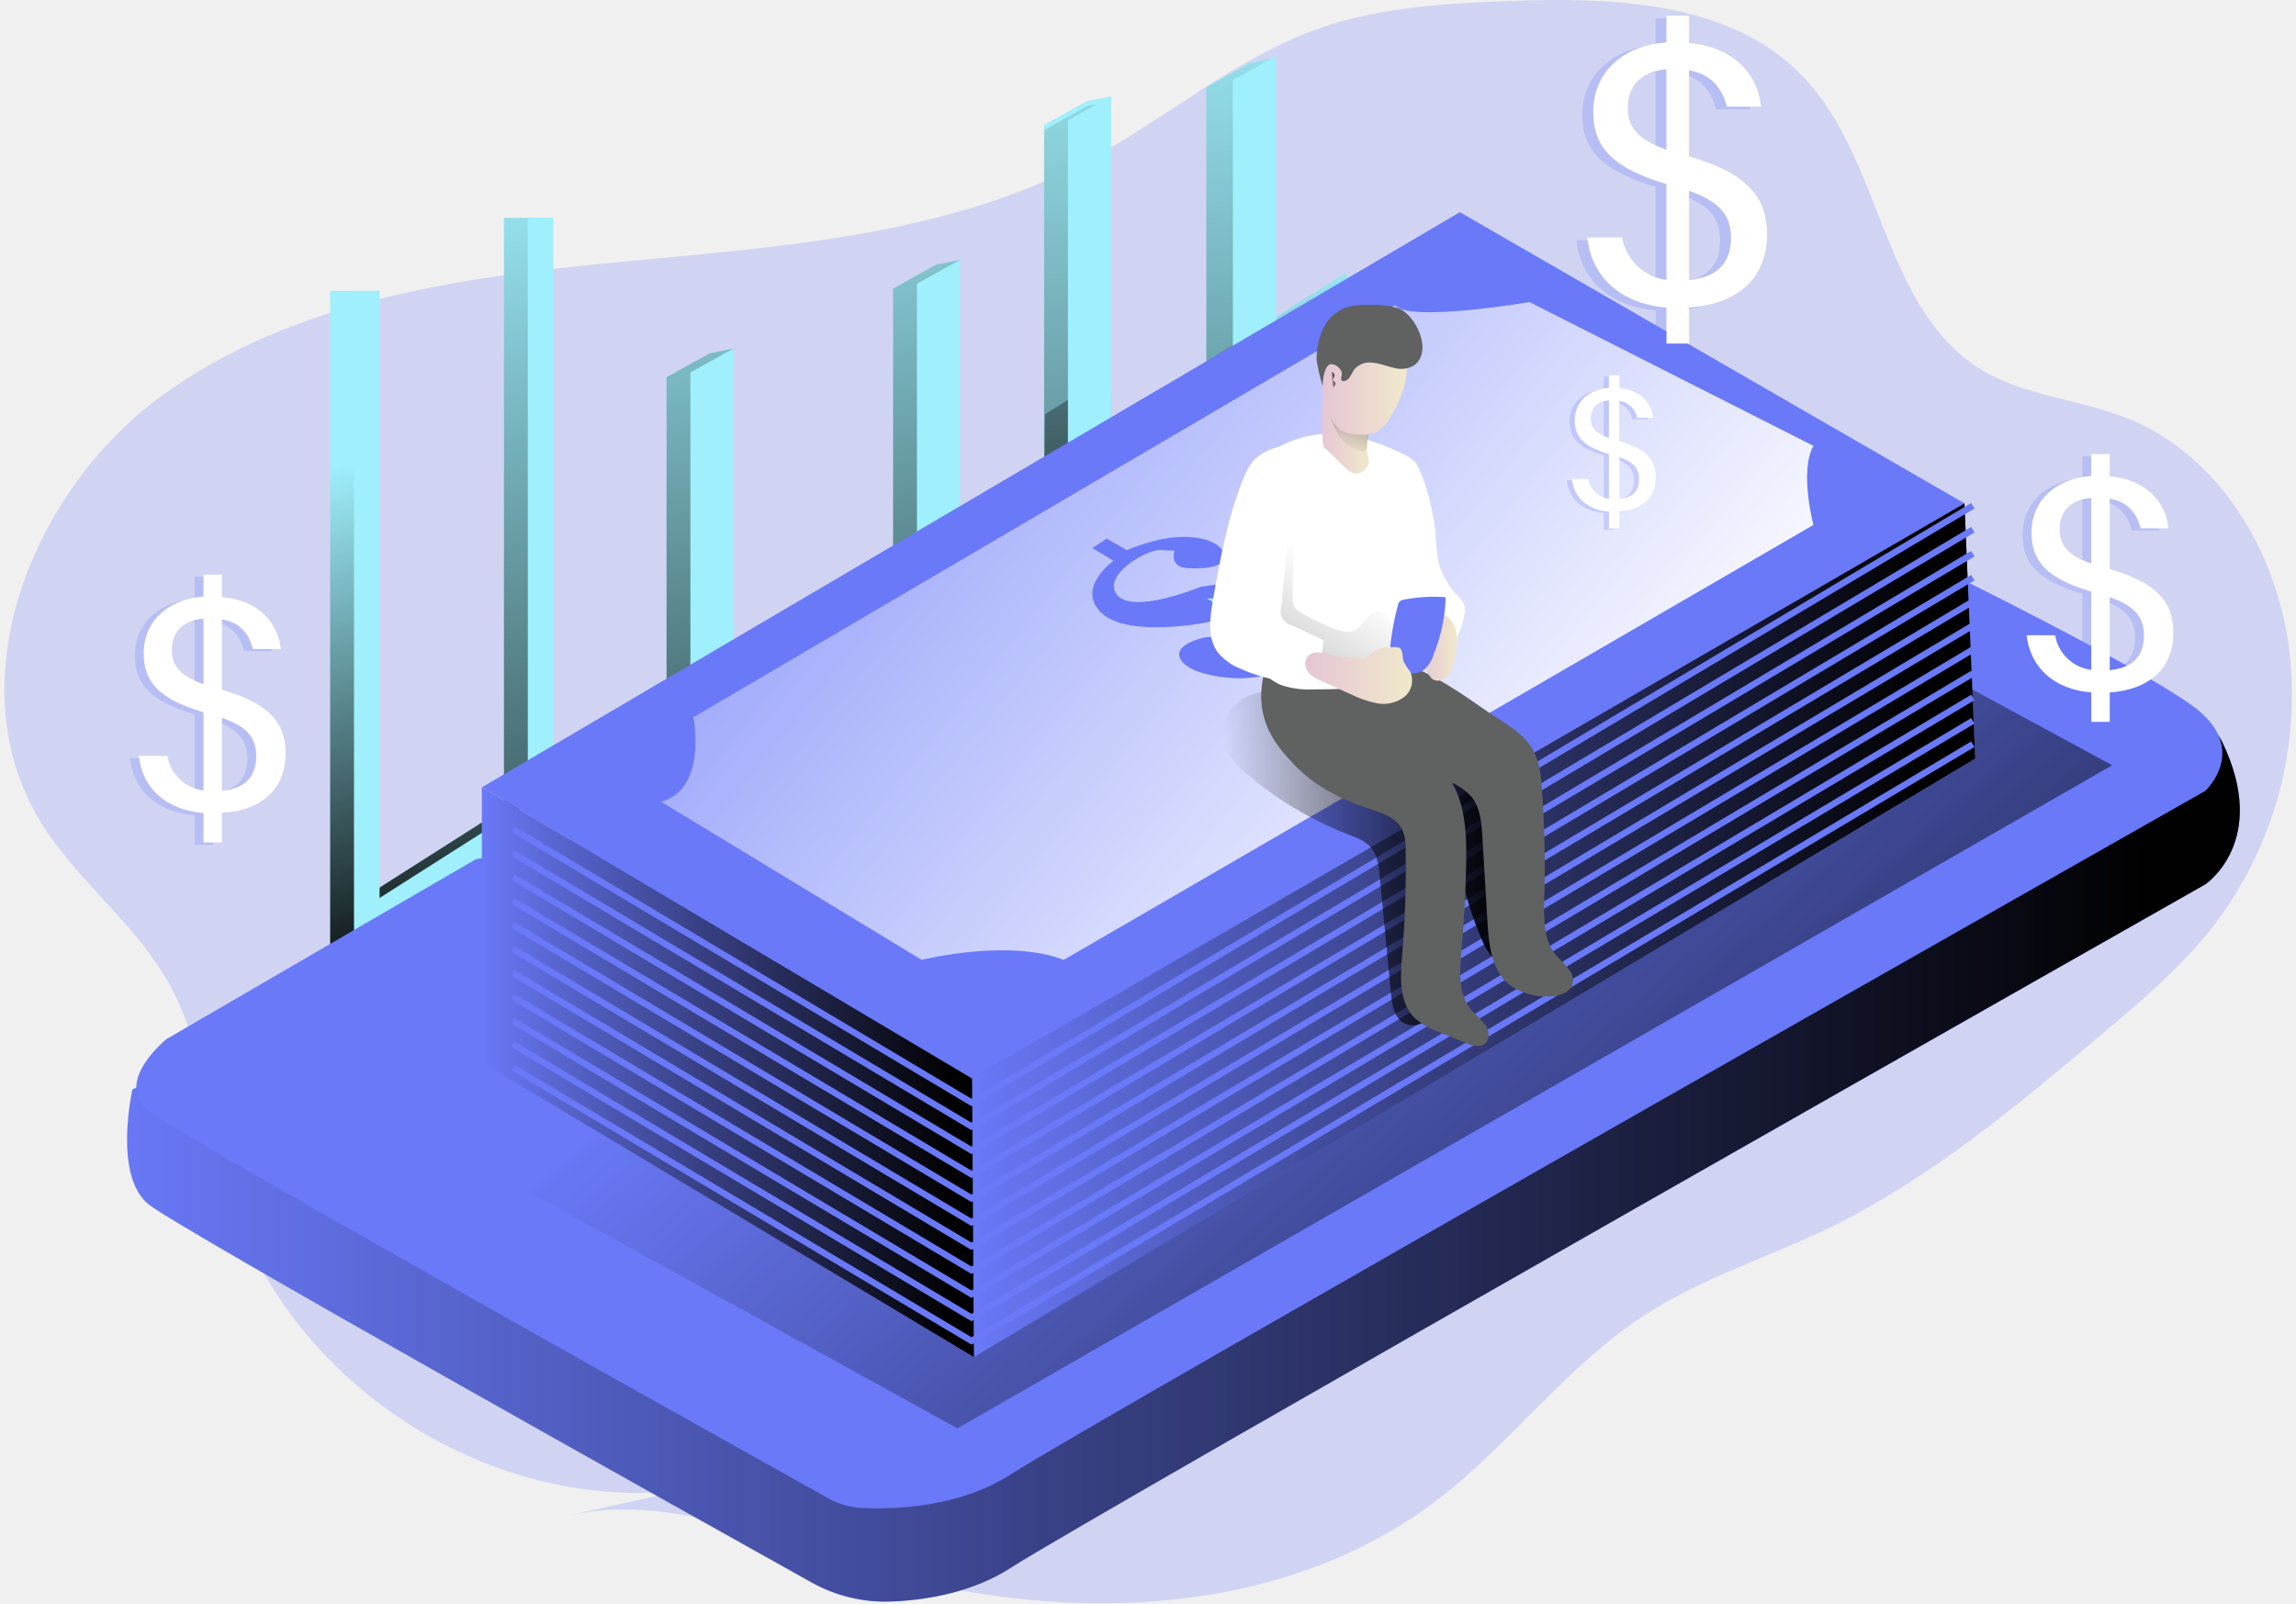
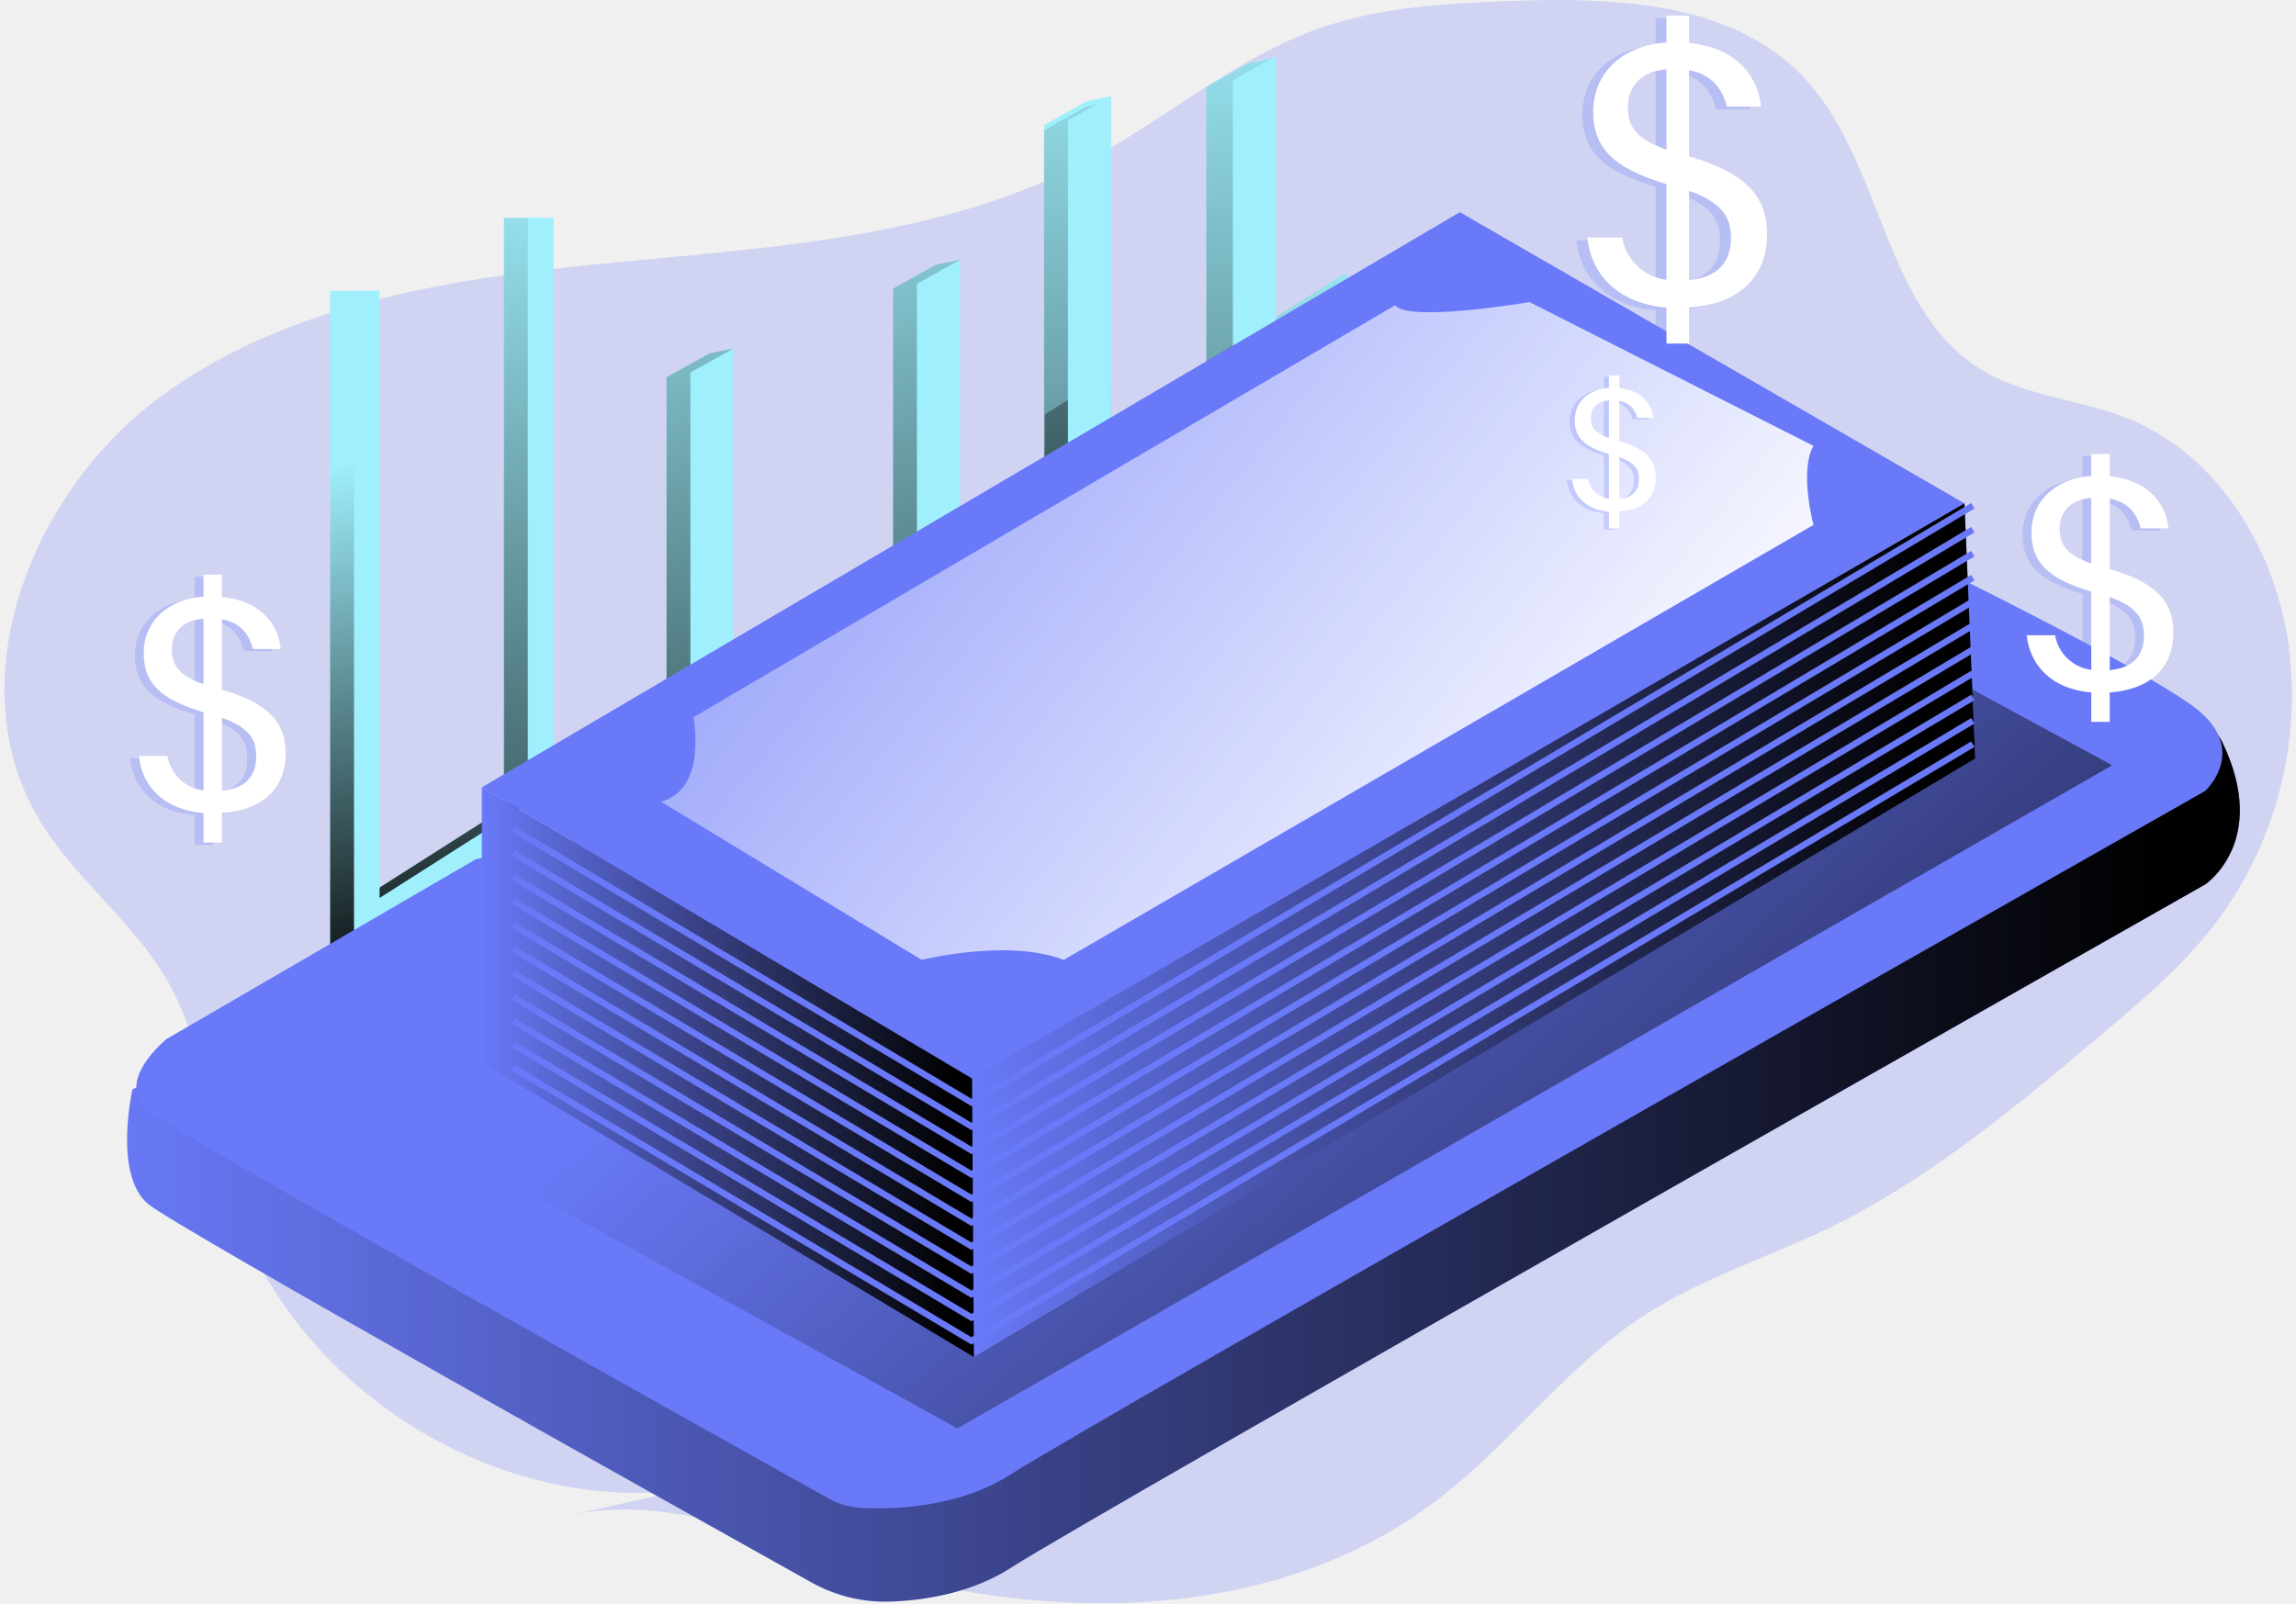
<svg xmlns="http://www.w3.org/2000/svg" width="498" height="348" viewBox="0 0 498 348">
  <defs>
    <linearGradient id="prefix__a" x1="48.929%" x2="54.786%" y1="-3.583%" y2="286.033%">
      <stop offset="0%" stop-color="#010101" stop-opacity="0" />
      <stop offset="95%" stop-color="#010101" />
    </linearGradient>
    <linearGradient id="prefix__b" x1="48.919%" x2="54.763%" y1="-3.581%" y2="285.937%">
      <stop offset="0%" stop-color="#010101" stop-opacity="0" />
      <stop offset="95%" stop-color="#010101" />
    </linearGradient>
    <linearGradient id="prefix__c" x1="38.886%" x2="63.772%" y1="15.965%" y2="93.72%">
      <stop offset="0%" stop-color="#010101" stop-opacity="0" />
      <stop offset="95%" stop-color="#010101" />
    </linearGradient>
    <linearGradient id="prefix__d" x1="45.418%" x2="58.516%" y1="-67.609%" y2="268.585%">
      <stop offset="0%" stop-color="#010101" stop-opacity="0" />
      <stop offset="95%" stop-color="#010101" />
    </linearGradient>
    <linearGradient id="prefix__e" x1="44.755%" x2="62.355%" y1="-66.132%" y2="323.59%">
      <stop offset="0%" stop-color="#010101" stop-opacity="0" />
      <stop offset="95%" stop-color="#010101" />
    </linearGradient>
    <linearGradient id="prefix__f" x1=".904%" x2="148.398%" y1="-420.291%" y2="992.579%">
      <stop offset="0%" stop-color="#010101" stop-opacity="0" />
      <stop offset="95%" stop-color="#010101" />
    </linearGradient>
    <linearGradient id="prefix__g" x1="47.279%" x2="59.828%" y1="-21.371%" y2="307.724%">
      <stop offset="0%" stop-color="#010101" stop-opacity="0" />
      <stop offset="95%" stop-color="#010101" />
    </linearGradient>
    <linearGradient id="prefix__h" x1="49.436%" x2="51.252%" y1="-12.913%" y2="189.714%">
      <stop offset="0%" stop-color="#010101" stop-opacity="0" />
      <stop offset="95%" stop-color="#010101" />
    </linearGradient>
    <linearGradient id="prefix__i" x1="48.918%" x2="54.768%" y1="-3.634%" y2="286.033%">
      <stop offset="0%" stop-color="#010101" stop-opacity="0" />
      <stop offset="95%" stop-color="#010101" />
    </linearGradient>
    <linearGradient id="prefix__j" x1="-.001%" x2="99.998%" y1="49.987%" y2="49.987%">
      <stop offset="0%" stop-color="#010101" stop-opacity="0" />
      <stop offset="95%" stop-color="#010101" />
    </linearGradient>
    <linearGradient id="prefix__k" x1="29.379%" x2="135.125%" y1="37.27%" y2="86.049%">
      <stop offset="0%" stop-color="#010101" stop-opacity="0" />
      <stop offset="95%" stop-color="#010101" />
    </linearGradient>
    <linearGradient id="prefix__l" x1="-32.172%" x2="100.12%" y1="11.725%" y2="72.77%">
      <stop offset="0%" stop-color="#FFF" stop-opacity="0" />
      <stop offset="95%" stop-color="#FFF" />
    </linearGradient>
    <linearGradient id="prefix__m" x1="0%" x2="100%" y1="50%" y2="50%">
      <stop offset="0%" stop-color="#010101" stop-opacity="0" />
      <stop offset="95%" stop-color="#010101" />
    </linearGradient>
    <linearGradient id="prefix__n" x1="0%" x2="100%" y1="50%" y2="50%">
      <stop offset="0%" stop-color="#010101" stop-opacity="0" />
      <stop offset="95%" stop-color="#010101" />
    </linearGradient>
-     <linearGradient id="prefix__o" x1="-.009%" x2="100.008%" y1="49.997%" y2="49.997%">
-       <stop offset="0%" stop-color="#010101" stop-opacity="0" />
-       <stop offset="95%" stop-color="#010101" />
-     </linearGradient>
-     <linearGradient id="prefix__p" x1="56.188%" x2="-114.964%" y1="43.203%" y2="343.273%">
-       <stop offset="0%" stop-color="#010101" stop-opacity="0" />
-       <stop offset="95%" stop-color="#010101" />
-     </linearGradient>
-     <linearGradient id="prefix__q" x1=".05%" x2="100%" y1="49.863%" y2="49.863%">
-       <stop offset="0%" stop-color="#E5C6D6" />
-       <stop offset="42%" stop-color="#EAD4D0" />
-       <stop offset="100%" stop-color="#F0E9CB" />
-     </linearGradient>
-     <linearGradient id="prefix__r" x1="-.01%" x2="100.181%" y1="49.946%" y2="49.946%">
-       <stop offset="0%" stop-color="#E5C6D6" />
-       <stop offset="42%" stop-color="#EAD4D0" />
-       <stop offset="100%" stop-color="#F0E9CB" />
-     </linearGradient>
-     <linearGradient id="prefix__s" x1="29.108%" x2="135.834%" y1="90.289%" y2="-149.137%">
-       <stop offset="0%" stop-color="#010101" stop-opacity="0" />
-       <stop offset="95%" stop-color="#010101" />
-     </linearGradient>
-     <linearGradient id="prefix__t" x1=".007%" x2="100.137%" y1="49.958%" y2="49.958%">
-       <stop offset="0%" stop-color="#E5C6D6" />
-       <stop offset="42%" stop-color="#EAD4D0" />
-       <stop offset="100%" stop-color="#F0E9CB" />
-     </linearGradient>
-     <linearGradient id="prefix__u" x1=".009%" x2="100.129%" y1="49.806%" y2="49.806%">
-       <stop offset="0%" stop-color="#E5C6D6" />
-       <stop offset="42%" stop-color="#EAD4D0" />
-       <stop offset="100%" stop-color="#F0E9CB" />
-     </linearGradient>
-     <linearGradient id="prefix__v" x1="44.596%" x2="103.985%" y1="51.397%" y2="37.43%">
-       <stop offset="0%" stop-color="#010101" stop-opacity="0" />
-       <stop offset="95%" stop-color="#010101" />
-     </linearGradient>
  </defs>
-   <g fill="none" fill-rule="evenodd">
-     <path fill="#6979F8" fill-rule="nonzero" d="M147.789 323.359c-41.683 4.847-84.945-23.129-97.557-63.202-4.934-15.704-5.7-32.959-13.852-47.237-7.386-12.99-20.143-22.218-27.83-35.023-18.01-29.982-1.842-71.19 26.328-91.876 28.17-20.686 64.569-25.843 99.388-29.168 34.82-3.325 70.947-5.622 101.783-22.082 17.041-9.102 31.989-22.295 50.232-28.664 13.077-4.566 27.142-5.36 40.984-5.884 22.616-.853 48.052 0 63.716 16.305 17.449 18.146 17.207 50.338 38.59 63.57 9.646 5.962 21.646 6.505 32.145 10.78 19.61 7.977 31.988 28.644 34.76 49.64 2.698 21.484-3.181 43.165-16.362 60.343-7.028 9.054-15.878 16.48-24.65 23.885-18.419 15.51-37.108 31.165-58.783 41.682-13.29 6.437-27.627 10.867-40.005 18.922-16.819 10.925-28.916 27.83-44.891 40.045-34.635 26.444-83.365 27.142-125.048 14.424-20.608-6.282-41.779-15.607-62.853-11.148" opacity=".24" />
-     <path fill="url(#prefix__a)" fill-rule="nonzero" d="M238.414 83.627L229.224 89.365 229.137 102.296 238.375 95.569z" />
-     <path fill="#9FEFFC" fill-rule="nonzero" d="M71.607 205.95L71.607 63.125 77.151 63.125 77.151 195.859 291.787 59.228 294.763 63.9z" />
-     <path fill="#9FEFFC" fill-rule="nonzero" d="M153.934 148.913L144.57 154.109 144.57 81.843 153.934 76.647 159.101 75.61zM203.061 118.882L193.707 124.088 193.707 62.601 203.061 57.405 208.238 56.368z" />
-     <path fill="url(#prefix__b)" fill-rule="nonzero" d="M235.826 84.14L226.646 89.879 226.559 102.82 235.787 96.093z" />
-     <path fill="#9FEFFC" fill-rule="nonzero" d="M235.816 95.879L226.462 101.085 226.462 27.123 235.816 21.917 240.992 20.89zM271.004 87.601L261.649 92.797 261.649 18.844 271.004 13.639 276.18 12.611zM109.305 47.266H114.85V177.509H109.305z" />
-     <path fill="url(#prefix__c)" fill-rule="nonzero" d="M71.607 205.95L71.607 63.125 77.151 63.125 77.151 195.859 291.787 59.228 294.763 63.9z" />
-     <path fill="url(#prefix__d)" fill-rule="nonzero" d="M153.934 148.913L144.57 154.109 144.57 81.843 153.934 76.647 159.101 75.61z" />
-     <path fill="url(#prefix__e)" fill-rule="nonzero" d="M203.061 118.882L193.707 124.088 193.707 62.601 203.061 57.405 208.238 56.368z" />
-     <path fill="url(#prefix__f)" fill-rule="nonzero" d="M235.826 84.14L226.646 89.879 226.559 102.82 235.787 96.093z" />
-     <path fill="url(#prefix__g)" fill-rule="nonzero" d="M235.816 97.004L226.462 102.2 226.462 28.237 235.816 23.042 240.992 22.004zM271.004 87.688L261.649 92.884 261.649 18.922 271.004 13.726 276.18 12.689z" />
-     <path fill="#9FEFFC" fill-rule="nonzero" d="M276.762 73.652L267.407 78.848 267.407 17.371 276.762 12.175z" />
-     <path fill="url(#prefix__h)" fill-rule="nonzero" d="M109.305 47.266H114.85V177.509H109.305z" />
-     <path fill="#9FEFFC" fill-rule="nonzero" d="M76.783 204.923L76.783 63.096 82.328 63.096 82.328 194.822 296.963 58.191 299.929 62.873z" />
-     <path fill="#9FEFFC" fill-rule="nonzero" d="M159.101 147.876L149.747 153.081 149.747 80.806 159.101 75.61zM208.238 117.855L198.883 123.05 198.883 61.574 208.238 56.368z" />
-     <path fill="url(#prefix__i)" fill-rule="nonzero" d="M241.002 83.113L231.813 88.842 231.735 101.783 240.954 95.055z" />
-     <path fill="#9FEFFC" fill-rule="nonzero" d="M240.992 94.842L231.638 100.048 231.638 26.085 240.992 20.89zM114.481 47.227H120.026V176.472H114.481z" />
-     <path fill="#6979F8" fill-rule="nonzero" d="M103.217 206.696L28.732 236.33s-4.265 18.69 3.49 24.96c6.785 5.42 115.547 66.257 143.843 82.057 5.092 2.88 10.874 4.311 16.721 4.14 7.503-.243 17.904-1.775 26.61-7.436 15.596-10.13 258.925-148.176 258.925-148.176s14.055-9.354 3.683-30.884c-7.047-14.618-59.8-16.644-59.8-16.644l-318.987 62.35z" />
-     <path fill="url(#prefix__j)" fill-rule="nonzero" d="M103.217 206.696L28.732 236.33s-4.265 18.69 3.49 24.96c6.785 5.4 114.762 65.82 143.533 81.883 5.581 3.114 11.927 4.592 18.31 4.265 7.378-.378 17.11-2.036 25.33-7.387 15.597-10.13 258.926-148.176 258.926-148.176s14.055-9.354 3.683-30.884c-7.047-14.618-59.8-16.644-59.8-16.644l-318.987 62.35z" />
-     <path fill="#6979F8" fill-rule="nonzero" d="M103.217 186.417l-67.07 38.998s-11.68 9.354-3.925 15.597c7.134 5.7 126.986 72.624 147.526 84.111 2.168 1.212 4.586 1.909 7.067 2.036 6.892.358 21.19 0 32.58-7.377 15.597-10.14 258.926-148.186 258.926-148.186s10.14-9.354-3.122-18.718c-13.26-9.364-53.033-28.848-53.033-28.848l-318.949 62.387z" />
-     <path fill="url(#prefix__k)" fill-rule="nonzero" d="M106.242 192.428L52.946 224.513 207.666 309.894 458.129 166.032 418.54 144.561z" />
-     <path fill="#6979F8" fill-rule="nonzero" d="M104.516 170.821L316.641 46.035 426.092 109.208 210.836 233.994z" />
-     <path fill="url(#prefix__l)" fill-rule="nonzero" d="M150.396 155.611s3.121 15.597-7.018 18.33l56.543 34.316s18.718-4.682 30.806 0l162.61-94.367s-3.121-11.7 0-17.158l-61.583-31.194s-26.29 4.479-29.14.679L150.397 155.61z" />
-     <path fill="#6979F8" fill-rule="nonzero" d="M104.516 170.821L104.516 230.485 211.233 294.433 210.836 233.994z" />
-     <path fill="#6979F8" fill-rule="nonzero" d="M428.428 164.578L426.092 109.208 210.836 233.994 211.233 294.433z" />
-     <path fill="url(#prefix__m)" fill-rule="nonzero" d="M104.516 170.821L104.516 230.485 211.233 294.433 210.836 233.994z" />
-     <path fill="url(#prefix__n)" fill-rule="nonzero" d="M428.428 164.578L426.092 109.208 210.836 233.994 211.233 294.433z" />
-     <path fill="#6979F8" fill-rule="nonzero" d="M240.042 116.847l4.363 2.52c1.856-.786 3.767-1.434 5.719-1.939 7.755-2.123 14.24-.388 15.306 2.54 1.066 2.927-3.51 3.509-7.755 3.305-4.246-.203-2.908-3.8-2.908-3.8l-2.24-.096c-3.024-.873-13.745 5.36-10.236 9.693 3.51 4.333 18.127-1.754 18.127-1.754 21.646-3.316 22.422-2.143 27.685 2.908 5.264 5.05-3.877 11.496-3.877 11.496l5.07 4.295-3.122 1.366-6.039-3.712c-6.63 5.467-17.351 3.218-20.764 1.851-3.412-1.367-6.145-4.575.291-6.785 6.437-2.21 5.652 3.121 9.645 5.37 3.994 2.249 8.288-1.939 8.288-1.939l-12.96-7.755-2.733.582c-.291.097-17.061 3.412-22.906-1.939-5.846-5.35 2.53-11.41 2.53-11.41l-4.585-2.723 3.101-2.074z" />
-     <path fill="#6979F8" fill-rule="nonzero" d="M210.71 239.994L210.351 239.781 110.914 180.514 111.631 179.322 210.71 238.385 427.546 109.13 428.263 110.323z" />
-     <path fill="#6979F8" fill-rule="nonzero" d="M210.71 245.19L210.351 244.986 110.914 185.71 111.631 184.518 210.71 243.581 427.546 114.326 428.263 115.519z" />
-     <path fill="#6979F8" fill-rule="nonzero" d="M210.71 250.395L210.351 250.182 110.914 190.915 111.631 189.723 210.71 248.776 427.546 119.532 428.263 120.724z" />
-     <path fill="#6979F8" fill-rule="nonzero" d="M210.71 255.591L210.351 255.378 110.914 196.111 111.631 194.919 210.71 253.982 427.546 124.727 428.263 125.92z" />
-     <path fill="#6979F8" fill-rule="nonzero" d="M210.71 260.796L210.351 260.583 110.914 201.307 111.631 200.115 210.71 259.178 427.546 129.923 428.263 131.116z" />
-     <path fill="#6979F8" fill-rule="nonzero" d="M210.71 265.992L210.351 265.779 110.914 206.512 111.631 205.32 210.71 264.383 427.546 135.129 428.263 136.321z" />
-     <path fill="#6979F8" fill-rule="nonzero" d="M210.71 271.188L210.351 270.984 110.914 211.708 111.631 210.516 210.71 269.579 427.546 140.324 428.263 141.517z" />
-     <path fill="#6979F8" fill-rule="nonzero" d="M210.71 276.393L210.351 276.18 110.914 216.904 111.631 215.721 210.71 274.775 427.546 145.53 428.263 146.713z" />
-     <path fill="#6979F8" fill-rule="nonzero" d="M210.71 281.589L210.351 281.376 110.914 222.109 111.631 220.917 210.71 279.98 427.546 150.726 428.263 151.918z" />
-     <path fill="url(#prefix__o)" fill-rule="nonzero" d="M267.291 153.42c-2.11 2.652-2.574 6.256-1.202 9.355 1.088 2.06 2.617 3.853 4.479 5.254 6.488 5.507 13.85 9.893 21.781 12.98 1.803.707 3.722 1.395 4.992 2.86 1.483 1.725 1.765 4.158 1.939 6.426l2.423 25.31c.223 2.365.66 5.08 2.695 6.291 2.036 1.212 4.624.29 6.107-1.435 1.368-1.829 2.167-4.02 2.298-6.3 1.085-8.89-.97-18.7 3.81-26.29.996 5.675 2.676 11.208 5.001 16.48 1.299 2.908 4.1 6.29 7.018 4.963 2.046-.97 2.491-3.626 2.55-5.875.29-11.405-2.055-22.723-6.854-33.074-1.023-2.459-2.489-4.71-4.323-6.64-2.16-1.855-4.613-3.336-7.26-4.382l-12.864-5.922c-3-1.526-6.169-2.69-9.442-3.47-5.719-1.077-19.047-1.561-23.148 3.47z" />
-     <path fill="#6979F8" fill-rule="nonzero" d="M210.71 286.659L210.351 286.446 110.914 227.179 111.631 225.987 210.71 285.05 427.546 155.795 428.263 156.988z" />
-     <path fill="#6979F8" fill-rule="nonzero" d="M210.71 291.729L210.351 291.515 110.914 232.249 111.631 231.056 210.71 290.12 427.546 160.865 428.263 162.057z" />
-     <path stroke="#9FEFFC" stroke-width="5.535" d="M271.41 132.608l10.14 6.369s4.934-3.121 3.374-5.205c-1.56-2.085-9.878-3.374-13.513-1.164z" />
-     <path fill="#606161" fill-rule="nonzero" d="M280.455 165.634c4.362 4.73 10.275 7.804 16.402 9.8 2.762.902 5.893 1.852 7.221 4.43.606 1.413.878 2.945.795 4.48.144 7.61-.105 15.223-.746 22.808-.407 4.847-.727 10.314 2.704 13.707 1.56 1.344 3.364 2.377 5.312 3.044l5.817 2.384c1.318.553 2.956 1.057 4.08.184 1.125-.872.97-2.791.204-4.032-.95-1.133-1.97-2.204-3.053-3.209-2.967-3.422-2.618-8.51-2.21-13.028.568-6.281.914-12.576 1.037-18.883.145-7.231-.291-15.21-5.274-20.444-2.733-2.908-6.514-4.517-9.422-7.222-2.762-2.578-4.624-6.01-7.338-8.646-4.662-4.508-18.418-14.618-20.763-8.385-4.683 12.553 1.657 19.125 5.234 23.012z" />
-     <path fill="#606161" fill-rule="nonzero" d="M324.716 155.766c2.976 1.862 6.068 3.878 7.755 6.892 1.493 2.637 1.793 5.749 1.997 8.725.556 7.87.717 15.755.484 23.652-.116 4.207-.213 8.84 2.463 12.088 1.599 1.939 4.274 3.77 3.703 6.223-.524 2.23-3.364 2.908-5.652 2.84-2.907.05-5.752-.849-8.104-2.559-3.877-3.13-4.44-8.724-4.74-13.648l-1.095-18.418c-.184-3.083-.456-6.398-2.433-8.773-1.333-1.425-2.97-2.532-4.789-3.237-7.445-3.422-16.13-5.758-20.735-12.544-2.132-3.16-3.014-7.668-.649-10.663 7.532-9.49 25.572 5.526 31.795 9.422z" />
-     <path fill="#FFF" fill-rule="nonzero" d="M317.62 133.51c-.257 1.334-.664 2.634-1.211 3.877-.148.357-.358.686-.62.97-.254.15-.529.261-.815.33-4.188 1.066-8.637-1.212-11.245-4.596-.019.365-.019.731 0 1.096.015 1.304-.122 2.605-.407 3.877-.766 3.122-3.199 5.516-5.515 7.755-.785.82-1.702 1.503-2.715 2.016-1.022.388-2.105.589-3.199.592-2.384.116-4.778.145-7.202.145-2.344.108-4.687-.221-6.911-.97-3.176-1.464-5.692-4.06-7.057-7.28-1.325-3.195-2.253-6.542-2.763-9.964-.424-2.033-.667-4.1-.727-6.175.03-1.795.264-3.58.698-5.322.622-2.832 1.468-5.61 2.53-8.307 1.473-3.645 2.656-12.078 6.262-14.25 4.75-2.687 10.246-3.753 15.655-3.034 1.619.184 13.571 3.878 14.88 6.398 2.2 4.159 3.674 10.479 4.12 15.112.048 2.312.318 4.613.804 6.873.839 2.519 2.226 4.82 4.062 6.737.663.618 1.169 1.386 1.473 2.24.094.626.06 1.266-.097 1.88z" />
-     <path fill="url(#prefix__p)" fill-rule="nonzero" d="M301.985 137.048c.008-1.05-.252-2.084-.757-3.005-.528-.931-1.538-1.483-2.607-1.425-2.065.242-2.724 3.063-4.556 4.052-1.348.727-3.005.3-4.45-.223-2.636-.952-5.172-2.163-7.57-3.616-.476-.248-.887-.603-1.202-1.037-.248-.48-.377-1.011-.378-1.55-.407-5.759.678-11.546.106-17.285-.028-1.739-.647-3.417-1.754-4.76-.283-.332-.689-.535-1.125-.561-.473.087-.893.354-1.173.746-2.623 3.18-4.242 7.066-4.652 11.167-.396 4.075-.341 8.18.164 12.243.087 1.555.357 3.094.805 4.585.942 2.568 2.795 4.7 5.205 5.99 2.412 1.265 5.145 1.785 7.852 1.494 1.602-.278 3.222-.44 4.847-.485.872 0 1.735.223 2.608.184.965-.086 1.914-.304 2.82-.65 3.597-1.172 5.817-1.59 5.817-5.864z" />
-     <path fill="#FFF" fill-rule="nonzero" d="M271.837 99.97c-.898 1.124-1.605 2.388-2.093 3.742-3.47 8.443-5.08 17.516-6.66 26.512-.669 3.8-1.24 8.074.97 11.215 1.309 1.617 3.016 2.867 4.953 3.626 4.89 2.228 10.252 3.226 15.616 2.908 1.33-2.866 2.16-5.938 2.453-9.083l-6.931-3.248c-.824-.196-1.531-.723-1.957-1.456-.425-.733-.53-1.608-.292-2.421l2.481-24.922c.053-1.138.275-2.262.66-3.335 1.23-2.908 4.556-5.961-.272-6.708-3.301-.341-6.58.823-8.928 3.17z" />
-     <path fill="url(#prefix__q)" fill-rule="nonzero" d="M309.138 137.998c-.523.582-1.318 1.115-1.25 1.89.048.562.543.97.863 1.416.516.987.76 2.095.707 3.208-.048 1.126.445 2.207 1.328 2.908.99.487 2.18.288 2.957-.494.751-.776 1.271-1.746 1.502-2.802.58-2.017.806-4.119.67-6.213.007-1.167-.368-2.304-1.067-3.238-3.238-3.732-4.256 1.716-5.71 3.325z" />
-     <path fill="#6979F8" fill-rule="nonzero" d="M303.196 131.368c.047-.312.174-.606.369-.853.27-.24.61-.39.969-.427 2.975-.571 6.013-.747 9.034-.523-.13 4.302-1.03 8.547-2.656 12.533-.363 1.248-1.076 2.365-2.055 3.219-1.308.969-3.053.901-4.653.824-.74.035-1.475-.158-2.103-.553-1.58-1.28-.572-4.575-.446-6.31.32-2.671.836-5.315 1.541-7.91z" />
-     <path fill="url(#prefix__r)" fill-rule="nonzero" d="M287.357 97.275c1.231.718 5.002 5.37 6.417 5.467 1.462.144 2.8-.825 3.121-2.258.012-.686-.082-1.37-.28-2.026-.563-2.83.746-5.913-.33-8.589-.56-1.408-1.736-2.48-3.19-2.908-1.424-.397-5.816-3.46-6-1.938-.514 3.712-.514 11.797.262 12.252z" />
-     <path fill="url(#prefix__s)" fill-rule="nonzero" d="M287.425 86.35s1.289 8.153 5.302 10.48c4.013 2.326 3.82.067 3.82.067l.445-5.438-9.567-5.108z" />
-     <path fill="url(#prefix__t)" fill-rule="nonzero" d="M288.607 78.276c-1.187 1.528-1.817 3.416-1.783 5.35.042 1.924.436 3.823 1.163 5.604.49 1.62 1.472 3.046 2.811 4.08 1.088.612 2.31.945 3.558.97 1.503.203 3.033-.04 4.4-.698 1.163-.748 2.117-1.778 2.773-2.995.948-1.536 1.746-3.16 2.385-4.847.948-2.28 1.36-4.748 1.202-7.212-.173-2.49-1.405-4.788-3.384-6.31-1.075-.677-2.269-1.144-3.518-1.377-1.265-.34-2.59-.394-3.878-.155-1.948.52-3.617 1.779-4.653 3.509-1.017 1.715-1.738 3.59-2.132 5.544" />
-     <path fill="#606161" fill-rule="nonzero" d="M306.705 79.274c-1.32.777-2.903.97-4.372.533-1.473-.32-2.908-.92-4.39-1.095-1.51-.287-3.063.213-4.12 1.328-.698.902-.97 2.259-2.085 2.598-.198.097-.43.097-.63 0-.378-.281-.155-.863-.068-1.328.204-1.125-1.386-2.491-2.5-2.278-1.115.213-1.716 3.024-1.62 4.847-.593-1.884-1.046-3.808-1.356-5.758-.027-2.302.44-4.582 1.366-6.689.949-2.127 2.687-3.803 4.847-4.672 1.672-.512 3.422-.715 5.167-.601 2.077-.098 4.156.124 6.165.659 3.906 1.26 7.823 9.451 3.596 12.456z" />
-     <path fill="url(#prefix__u)" fill-rule="nonzero" d="M294.918 142.777c.529.045 1.061-.024 1.56-.204.518-.32 1-.698 1.435-1.124 1.25-.97 2.966-1.047 4.556-1.066.33-.03.66.017.97.135.969.466.659 1.871.969 2.908.38.795.855 1.54 1.415 2.22.938 1.917.422 4.227-1.24 5.564-1.678 1.257-3.804 1.756-5.865 1.377-2.022-.394-3.98-1.066-5.816-1.997l-5.933-2.675c-1.386-.62-3.15-1.416-3.674-2.976-.503-1.232.047-2.642 1.25-3.209 1.251-.494 2.909.068 4.11.33 2.064.419 4.159.659 6.263.717z" />
-     <path fill="url(#prefix__v)" fill-rule="nonzero" d="M289.15 82.396c0-.282.243-.505.3-.776.038-.361-.13-.713-.436-.911-.026-.032-.064-.053-.106-.058-.087 0-.146.087-.184.164-.218.437-.39.895-.514 1.367-.123.479-.092.984.087 1.445.094.259.32.448.591.494.263-.033.488-.203.592-.446.147-.221.173-.502.068-.746-.146-.194-.446-.223-.398-.533z" />
-     <path fill="#6979F8" fill-rule="nonzero" d="M359.09 75.135v-7.813c-10.305-.863-16.315-6.96-17.178-15.2h7.561c.839 4.844 4.74 8.572 9.616 9.19V40.539c-11.419-3.442-15.887-7.755-15.887-15.714 0-8.666 6.698-14.424 15.887-15.025V3.955h4.896v5.923c11.419 1.115 15.102 8.501 15.626 13.823h-7.387c-.97-3.519-3.005-6.95-8.24-7.9v18.728c13.136 3.77 16.906 9.267 16.906 16.905 0 9.529-6.349 15.113-16.905 15.888v7.813h-4.896zm0-42.07V15.616c-6.185.524-8.415 4.207-8.415 8.327s1.978 6.892 8.414 9.093v.029zm4.895 8.928V61.38c5.923-.601 9.092-3.606 9.092-9.19 0-4.527-1.967-7.706-9.092-10.197z" opacity=".24" />
-     <path fill="#FFF" fill-rule="nonzero" d="M361.455 74.544V66.73c-10.305-.863-16.305-6.96-17.168-15.2h7.552c.838 4.843 4.74 8.572 9.616 9.19V39.947c-11.42-3.44-15.878-7.755-15.878-15.713 0-8.724 6.688-14.424 15.878-15.025V3.393h4.895v5.923c11.419 1.114 15.112 8.5 15.626 13.823h-7.386c-.97-3.52-3.005-6.96-8.24-7.9v18.698c13.135 3.771 16.915 9.267 16.915 16.906 0 9.529-6.359 15.112-16.915 15.888v7.813h-4.895zm0-42.07V15.025c-6.185.562-8.376 4.226-8.376 8.317 0 4.09 1.94 6.902 8.376 9.132zm4.895 8.927V60.79c5.923-.601 9.102-3.606 9.102-9.19 0-4.527-2.016-7.706-9.102-10.198z" />
-     <path fill="#6979F8" fill-rule="nonzero" d="M451.663 157.114v-6.398c-8.414-.698-13.319-5.68-14.017-12.408h6.165c.682 3.956 3.87 7.002 7.852 7.503v-16.964c-9.325-2.801-12.97-6.31-12.97-12.824 0-7.077 5.467-11.778 12.97-12.263v-4.808h3.994v4.847c9.325.911 12.34 6.94 12.757 11.283h-6.03c-.765-2.908-2.452-5.68-6.727-6.446v15.277c10.721 3.083 13.813 7.57 13.813 13.804 0 7.755-5.195 12.34-13.813 12.97v6.427h-3.994zm0-34.345v-14.25c-5.05.427-6.872 3.432-6.872 6.786 0 3.354 1.618 5.623 6.872 7.445v.02zm3.994 7.29v15.84c4.847-.495 7.425-2.909 7.425-7.504 0-3.732-1.609-6.32-7.425-8.355v.019z" opacity=".24" />
-     <path fill="#FFF" fill-rule="nonzero" d="M453.592 156.61v-6.379c-8.423-.698-13.27-5.719-14.017-12.407h6.175c.68 3.953 3.863 6.998 7.842 7.502v-16.963c-9.315-2.802-12.96-6.311-12.96-12.825 0-7.076 5.467-11.778 12.96-12.262v-4.77h4.004v4.847c9.315.911 12.33 6.94 12.757 11.283h-6.03c-.775-2.908-2.452-5.68-6.727-6.446v15.277c10.72 3.083 13.803 7.571 13.803 13.804 0 7.755-5.186 12.34-13.803 12.97v6.378l-4.004-.01zm0-34.345v-14.23c-5.04.427-6.863 3.441-6.863 6.786 0 3.344 1.61 5.622 6.863 7.444zm4.004 7.29v15.84c4.847-.485 7.425-2.909 7.425-7.494 0-3.722-1.61-6.31-7.425-8.346z" />
-     <path fill="#6979F8" fill-rule="nonzero" d="M42.206 183.286v-6.397c-8.404-.698-13.31-5.68-14.017-12.408h6.175c.68 3.953 3.863 6.998 7.842 7.503V155.02c-9.316-2.802-12.96-6.31-12.96-12.825 0-7.076 5.467-11.777 12.96-12.262v-4.808h4.003v4.847c9.316.91 12.33 6.94 12.757 11.283h-6.03c-.775-2.908-2.452-5.68-6.727-6.446v15.277c10.721 3.15 13.804 7.6 13.804 13.813 0 7.755-5.186 12.34-13.804 12.97v6.417h-4.003zm0-34.344v-14.25c-5.04.427-6.863 3.442-6.863 6.786 0 3.344 1.609 5.622 6.863 7.445v.02zm4.003 7.29v15.839c4.847-.485 7.426-2.908 7.426-7.493 0-3.742-1.61-6.33-7.426-8.366v.02z" opacity=".24" />
-     <path fill="#FFF" fill-rule="nonzero" d="M44.145 182.782v-6.378c-8.414-.698-13.32-5.67-14.017-12.408h6.165c.68 3.956 3.868 7.002 7.852 7.503v-16.964c-9.326-2.801-12.97-6.3-12.97-12.824 0-7.077 5.467-11.778 12.97-12.263v-4.769h3.993v4.847c9.326.911 12.34 6.94 12.757 11.283h-6.03c-.765-2.908-2.452-5.68-6.727-6.446v15.277c10.731 3.083 13.814 7.57 13.814 13.813 0 7.755-5.186 12.33-13.814 12.96v6.38l-3.993-.01zm0-34.344v-14.22c-5.05.416-6.873 3.431-6.873 6.785s1.619 5.613 6.873 7.435zm3.993 7.29v15.839c4.847-.485 7.435-2.908 7.435-7.493 0-3.713-1.618-6.31-7.435-8.346z" />
-     <path fill="#6979F8" fill-rule="nonzero" d="M347.864 114.947v-3.655c-4.847-.397-7.619-3.247-8.026-7.096h3.548c.384 2.265 2.208 4.01 4.488 4.295v-9.694c-5.331-1.609-7.416-3.616-7.416-7.338 0-4.052 3.122-6.737 7.416-7.018v-2.724h2.297v2.763c5.332.523 7.057 3.974 7.29 6.456h-3.412c-.373-1.932-1.93-3.415-3.878-3.694v8.725c6.136 1.764 7.9 4.333 7.9 7.9 0 4.45-2.975 7.057-7.9 7.415v3.655l-2.307.01zm0-19.65v-8.142c-2.908.242-3.935 1.939-3.935 3.878 0 1.938.93 3.218 3.935 4.265zm2.288 4.169v9.063c2.763-.28 4.246-1.686 4.246-4.294 0-2.123-.921-3.606-4.227-4.769h-.019z" opacity=".24" />
-     <path fill="#FFF" fill-rule="nonzero" d="M348.97 114.666v-3.645c-4.847-.407-7.62-3.248-8.017-7.096h3.528c.389 2.261 2.212 4.002 4.488 4.285v-9.694c-5.331-1.6-7.415-3.606-7.415-7.338 0-4.052 3.121-6.737 7.415-7.018v-2.724h2.288v2.763c5.332.523 7.057 3.974 7.3 6.455h-3.452c-.373-1.93-1.93-3.409-3.877-3.683v8.724c6.136 1.764 7.9 4.323 7.9 7.89 0 4.46-2.966 7.067-7.9 7.426v3.645l-2.259.01zm0-19.65v-8.132c-2.909.232-3.927 1.938-3.927 3.877 0 1.939.921 3.218 3.926 4.256zm2.287 4.169v9.063c2.763-.28 4.246-1.677 4.246-4.284 0-2.104-.921-3.616-4.246-4.78z" />
+   <g fill="none">
+     <path fill="#6979F8" d="M147.789 323.359c-41.683 4.847-84.945-23.129-97.557-63.202-4.934-15.704-5.7-32.959-13.852-47.237-7.386-12.99-20.143-22.218-27.83-35.023-18.01-29.982-1.842-71.19 26.328-91.876 28.17-20.686 64.569-25.843 99.388-29.168 34.82-3.325 70.947-5.622 101.783-22.082 17.041-9.102 31.989-22.295 50.232-28.664 13.077-4.566 27.142-5.36 40.984-5.884 22.616-.853 48.052 0 63.716 16.305 17.449 18.146 17.207 50.338 38.59 63.57 9.646 5.962 21.646 6.505 32.145 10.78 19.61 7.977 31.988 28.644 34.76 49.64 2.698 21.484-3.181 43.165-16.362 60.343-7.028 9.054-15.878 16.48-24.65 23.885-18.419 15.51-37.108 31.165-58.783 41.682-13.29 6.437-27.627 10.867-40.005 18.922-16.819 10.925-28.916 27.83-44.891 40.045-34.635 26.444-83.365 27.142-125.048 14.424-20.608-6.282-41.779-15.607-62.853-11.148" opacity=".24" />
+     <path fill="url(#prefix__a)" d="M238.414 83.627L229.224 89.365 229.137 102.296 238.375 95.569z" />
+     <path fill="#9FEFFC" d="M71.607 205.95L71.607 63.125 77.151 63.125 77.151 195.859 291.787 59.228 294.763 63.9z" />
+     <path fill="#9FEFFC" d="M153.934 148.913L144.57 154.109 144.57 81.843 153.934 76.647 159.101 75.61zM203.061 118.882L193.707 124.088 193.707 62.601 203.061 57.405 208.238 56.368z" />
+     <path fill="url(#prefix__b)" d="M235.826 84.14L226.646 89.879 226.559 102.82 235.787 96.093z" />
+     <path fill="#9FEFFC" d="M235.816 95.879L226.462 101.085 226.462 27.123 235.816 21.917 240.992 20.89zM271.004 87.601L261.649 92.797 261.649 18.844 271.004 13.639 276.18 12.611zM109.305 47.266H114.85V177.509H109.305z" />
+     <path fill="url(#prefix__c)" d="M71.607 205.95L71.607 63.125 77.151 63.125 77.151 195.859 291.787 59.228 294.763 63.9z" />
+     <path fill="url(#prefix__d)" d="M153.934 148.913L144.57 154.109 144.57 81.843 153.934 76.647 159.101 75.61z" />
+     <path fill="url(#prefix__e)" d="M203.061 118.882L193.707 124.088 193.707 62.601 203.061 57.405 208.238 56.368z" />
+     <path fill="url(#prefix__f)" d="M235.826 84.14L226.646 89.879 226.559 102.82 235.787 96.093z" />
+     <path fill="url(#prefix__g)" d="M235.816 97.004L226.462 102.2 226.462 28.237 235.816 23.042 240.992 22.004zM271.004 87.688L261.649 92.884 261.649 18.922 271.004 13.726 276.18 12.689z" />
+     <path fill="#9FEFFC" d="M276.762 73.652L267.407 78.848 267.407 17.371 276.762 12.175z" />
+     <path fill="url(#prefix__h)" d="M109.305 47.266H114.85V177.509H109.305z" />
+     <path fill="#9FEFFC" d="M76.783 204.923L76.783 63.096 82.328 63.096 82.328 194.822 296.963 58.191 299.929 62.873z" />
+     <path fill="#9FEFFC" d="M159.101 147.876L149.747 153.081 149.747 80.806 159.101 75.61zM208.238 117.855L198.883 123.05 198.883 61.574 208.238 56.368z" />
+     <path fill="url(#prefix__i)" d="M241.002 83.113L231.813 88.842 231.735 101.783 240.954 95.055z" />
+     <path fill="#9FEFFC" d="M240.992 94.842L231.638 100.048 231.638 26.085 240.992 20.89zM114.481 47.227H120.026V176.472H114.481z" />
+     <path fill="#6979F8" d="M103.217 206.696L28.732 236.33s-4.265 18.69 3.49 24.96c6.785 5.42 115.547 66.257 143.843 82.057 5.092 2.88 10.874 4.311 16.721 4.14 7.503-.243 17.904-1.775 26.61-7.436 15.596-10.13 258.925-148.176 258.925-148.176s14.055-9.354 3.683-30.884c-7.047-14.618-59.8-16.644-59.8-16.644l-318.987 62.35z" />
+     <path fill="url(#prefix__j)" d="M103.217 206.696L28.732 236.33s-4.265 18.69 3.49 24.96c6.785 5.4 114.762 65.82 143.533 81.883 5.581 3.114 11.927 4.592 18.31 4.265 7.378-.378 17.11-2.036 25.33-7.387 15.597-10.13 258.926-148.176 258.926-148.176s14.055-9.354 3.683-30.884c-7.047-14.618-59.8-16.644-59.8-16.644l-318.987 62.35z" />
+     <path fill="#6979F8" d="M103.217 186.417l-67.07 38.998s-11.68 9.354-3.925 15.597c7.134 5.7 126.986 72.624 147.526 84.111 2.168 1.212 4.586 1.909 7.067 2.036 6.892.358 21.19 0 32.58-7.377 15.597-10.14 258.926-148.186 258.926-148.186s10.14-9.354-3.122-18.718c-13.26-9.364-53.033-28.848-53.033-28.848l-318.949 62.387z" />
+     <path fill="url(#prefix__k)" d="M106.242 192.428L52.946 224.513 207.666 309.894 458.129 166.032 418.54 144.561z" />
+     <path fill="#6979F8" d="M104.516 170.821L316.641 46.035 426.092 109.208 210.836 233.994z" />
+     <path fill="url(#prefix__l)" d="M150.396 155.611s3.121 15.597-7.018 18.33l56.543 34.316s18.718-4.682 30.806 0l162.61-94.367s-3.121-11.7 0-17.158l-61.583-31.194s-26.29 4.479-29.14.679L150.397 155.61z" />
+     <path fill="#6979F8" d="M104.516 170.821L104.516 230.485 211.233 294.433 210.836 233.994z" />
+     <path fill="#6979F8" d="M428.428 164.578L426.092 109.208 210.836 233.994 211.233 294.433z" />
+     <path fill="url(#prefix__m)" d="M104.516 170.821L104.516 230.485 211.233 294.433 210.836 233.994z" />
+     <path fill="url(#prefix__n)" d="M428.428 164.578L426.092 109.208 210.836 233.994 211.233 294.433z" />
+     <path fill="#6979F8" d="M210.71 239.994L210.351 239.781 110.914 180.514 111.631 179.322 210.71 238.385 427.546 109.13 428.263 110.323z" />
+     <path fill="#6979F8" d="M210.71 245.19L210.351 244.986 110.914 185.71 111.631 184.518 210.71 243.581 427.546 114.326 428.263 115.519z" />
+     <path fill="#6979F8" d="M210.71 250.395L210.351 250.182 110.914 190.915 111.631 189.723 210.71 248.776 427.546 119.532 428.263 120.724z" />
+     <path fill="#6979F8" d="M210.71 255.591L210.351 255.378 110.914 196.111 111.631 194.919 210.71 253.982 427.546 124.727 428.263 125.92z" />
+     <path fill="#6979F8" d="M210.71 260.796L210.351 260.583 110.914 201.307 111.631 200.115 210.71 259.178 427.546 129.923 428.263 131.116z" />
+     <path fill="#6979F8" d="M210.71 265.992L210.351 265.779 110.914 206.512 111.631 205.32 210.71 264.383 427.546 135.129 428.263 136.321z" />
+     <path fill="#6979F8" d="M210.71 271.188L210.351 270.984 110.914 211.708 111.631 210.516 210.71 269.579 427.546 140.324 428.263 141.517z" />
+     <path fill="#6979F8" d="M210.71 276.393L210.351 276.18 110.914 216.904 111.631 215.721 210.71 274.775 427.546 145.53 428.263 146.713z" />
+     <path fill="#6979F8" d="M210.71 281.589L210.351 281.376 110.914 222.109 111.631 220.917 210.71 279.98 427.546 150.726 428.263 151.918z" />
+     <path fill="#6979F8" d="M210.71 286.659L210.351 286.446 110.914 227.179 111.631 225.987 210.71 285.05 427.546 155.795 428.263 156.988z" />
+     <path fill="#6979F8" d="M210.71 291.729L210.351 291.515 110.914 232.249 111.631 231.056 210.71 290.12 427.546 160.865 428.263 162.057z" />
+     <path fill="#6979F8" d="M359.09 75.135v-7.813c-10.305-.863-16.315-6.96-17.178-15.2h7.561c.839 4.844 4.74 8.572 9.616 9.19V40.539c-11.419-3.442-15.887-7.755-15.887-15.714 0-8.666 6.698-14.424 15.887-15.025V3.955h4.896v5.923c11.419 1.115 15.102 8.501 15.626 13.823h-7.387c-.97-3.519-3.005-6.95-8.24-7.9v18.728c13.136 3.77 16.906 9.267 16.906 16.905 0 9.529-6.349 15.113-16.905 15.888v7.813h-4.896zm0-42.07V15.616c-6.185.524-8.415 4.207-8.415 8.327s1.978 6.892 8.414 9.093v.029zm4.895 8.928V61.38c5.923-.601 9.092-3.606 9.092-9.19 0-4.527-1.967-7.706-9.092-10.197z" opacity=".24" />
+     <path fill="#FFF" d="M361.455 74.544V66.73c-10.305-.863-16.305-6.96-17.168-15.2h7.552c.838 4.843 4.74 8.572 9.616 9.19V39.947c-11.42-3.44-15.878-7.755-15.878-15.713 0-8.724 6.688-14.424 15.878-15.025V3.393h4.895v5.923c11.419 1.114 15.112 8.5 15.626 13.823h-7.386c-.97-3.52-3.005-6.96-8.24-7.9v18.698c13.135 3.771 16.915 9.267 16.915 16.906 0 9.529-6.359 15.112-16.915 15.888v7.813h-4.895zm0-42.07V15.025c-6.185.562-8.376 4.226-8.376 8.317 0 4.09 1.94 6.902 8.376 9.132zm4.895 8.927V60.79c5.923-.601 9.102-3.606 9.102-9.19 0-4.527-2.016-7.706-9.102-10.198z" />
+     <path fill="#6979F8" d="M451.663 157.114v-6.398c-8.414-.698-13.319-5.68-14.017-12.408h6.165c.682 3.956 3.87 7.002 7.852 7.503v-16.964c-9.325-2.801-12.97-6.31-12.97-12.824 0-7.077 5.467-11.778 12.97-12.263v-4.808h3.994v4.847c9.325.911 12.34 6.94 12.757 11.283h-6.03c-.765-2.908-2.452-5.68-6.727-6.446v15.277c10.721 3.083 13.813 7.57 13.813 13.804 0 7.755-5.195 12.34-13.813 12.97v6.427h-3.994zm0-34.345v-14.25c-5.05.427-6.872 3.432-6.872 6.786 0 3.354 1.618 5.623 6.872 7.445v.02zm3.994 7.29v15.84c4.847-.495 7.425-2.909 7.425-7.504 0-3.732-1.609-6.32-7.425-8.355v.019z" opacity=".24" />
+     <path fill="#FFF" d="M453.592 156.61v-6.379c-8.423-.698-13.27-5.719-14.017-12.407h6.175c.68 3.953 3.863 6.998 7.842 7.502v-16.963c-9.315-2.802-12.96-6.311-12.96-12.825 0-7.076 5.467-11.778 12.96-12.262v-4.77h4.004v4.847c9.315.911 12.33 6.94 12.757 11.283h-6.03c-.775-2.908-2.452-5.68-6.727-6.446v15.277c10.72 3.083 13.803 7.571 13.803 13.804 0 7.755-5.186 12.34-13.803 12.97v6.378l-4.004-.01zm0-34.345v-14.23c-5.04.427-6.863 3.441-6.863 6.786 0 3.344 1.61 5.622 6.863 7.444zm4.004 7.29v15.84c4.847-.485 7.425-2.909 7.425-7.494 0-3.722-1.61-6.31-7.425-8.346z" />
+     <path fill="#6979F8" d="M42.206 183.286v-6.397c-8.404-.698-13.31-5.68-14.017-12.408h6.175c.68 3.953 3.863 6.998 7.842 7.503V155.02c-9.316-2.802-12.96-6.31-12.96-12.825 0-7.076 5.467-11.777 12.96-12.262v-4.808h4.003v4.847c9.316.91 12.33 6.94 12.757 11.283h-6.03c-.775-2.908-2.452-5.68-6.727-6.446v15.277c10.721 3.15 13.804 7.6 13.804 13.813 0 7.755-5.186 12.34-13.804 12.97v6.417h-4.003zm0-34.344v-14.25c-5.04.427-6.863 3.442-6.863 6.786 0 3.344 1.609 5.622 6.863 7.445v.02zm4.003 7.29v15.839c4.847-.485 7.426-2.908 7.426-7.493 0-3.742-1.61-6.33-7.426-8.366v.02z" opacity=".24" />
+     <path fill="#FFF" d="M44.145 182.782v-6.378c-8.414-.698-13.32-5.67-14.017-12.408h6.165c.68 3.956 3.868 7.002 7.852 7.503v-16.964c-9.326-2.801-12.97-6.3-12.97-12.824 0-7.077 5.467-11.778 12.97-12.263v-4.769h3.993v4.847c9.326.911 12.34 6.94 12.757 11.283h-6.03c-.765-2.908-2.452-5.68-6.727-6.446v15.277c10.731 3.083 13.814 7.57 13.814 13.813 0 7.755-5.186 12.33-13.814 12.96v6.38l-3.993-.01zm0-34.344v-14.22c-5.05.416-6.873 3.431-6.873 6.785s1.619 5.613 6.873 7.435zm3.993 7.29v15.839c4.847-.485 7.435-2.908 7.435-7.493 0-3.713-1.618-6.31-7.435-8.346z" />
+     <path fill="#6979F8" d="M347.864 114.947v-3.655c-4.847-.397-7.619-3.247-8.026-7.096h3.548c.384 2.265 2.208 4.01 4.488 4.295v-9.694c-5.331-1.609-7.416-3.616-7.416-7.338 0-4.052 3.122-6.737 7.416-7.018v-2.724h2.297v2.763c5.332.523 7.057 3.974 7.29 6.456h-3.412c-.373-1.932-1.93-3.415-3.878-3.694v8.725c6.136 1.764 7.9 4.333 7.9 7.9 0 4.45-2.975 7.057-7.9 7.415v3.655l-2.307.01zm0-19.65v-8.142c-2.908.242-3.935 1.939-3.935 3.878 0 1.938.93 3.218 3.935 4.265zm2.288 4.169v9.063c2.763-.28 4.246-1.686 4.246-4.294 0-2.123-.921-3.606-4.227-4.769h-.019z" opacity=".24" />
+     <path fill="#FFF" d="M348.97 114.666v-3.645c-4.847-.407-7.62-3.248-8.017-7.096h3.528c.389 2.261 2.212 4.002 4.488 4.285v-9.694c-5.331-1.6-7.415-3.606-7.415-7.338 0-4.052 3.121-6.737 7.415-7.018v-2.724h2.288v2.763c5.332.523 7.057 3.974 7.3 6.455h-3.452c-.373-1.93-1.93-3.409-3.877-3.683v8.724c6.136 1.764 7.9 4.323 7.9 7.89 0 4.46-2.966 7.067-7.9 7.426v3.645l-2.259.01zm0-19.65v-8.132c-2.909.232-3.927 1.938-3.927 3.877 0 1.939.921 3.218 3.926 4.256zm2.287 4.169v9.063c2.763-.28 4.246-1.677 4.246-4.284 0-2.104-.921-3.616-4.246-4.78z" />
  </g>
</svg>
